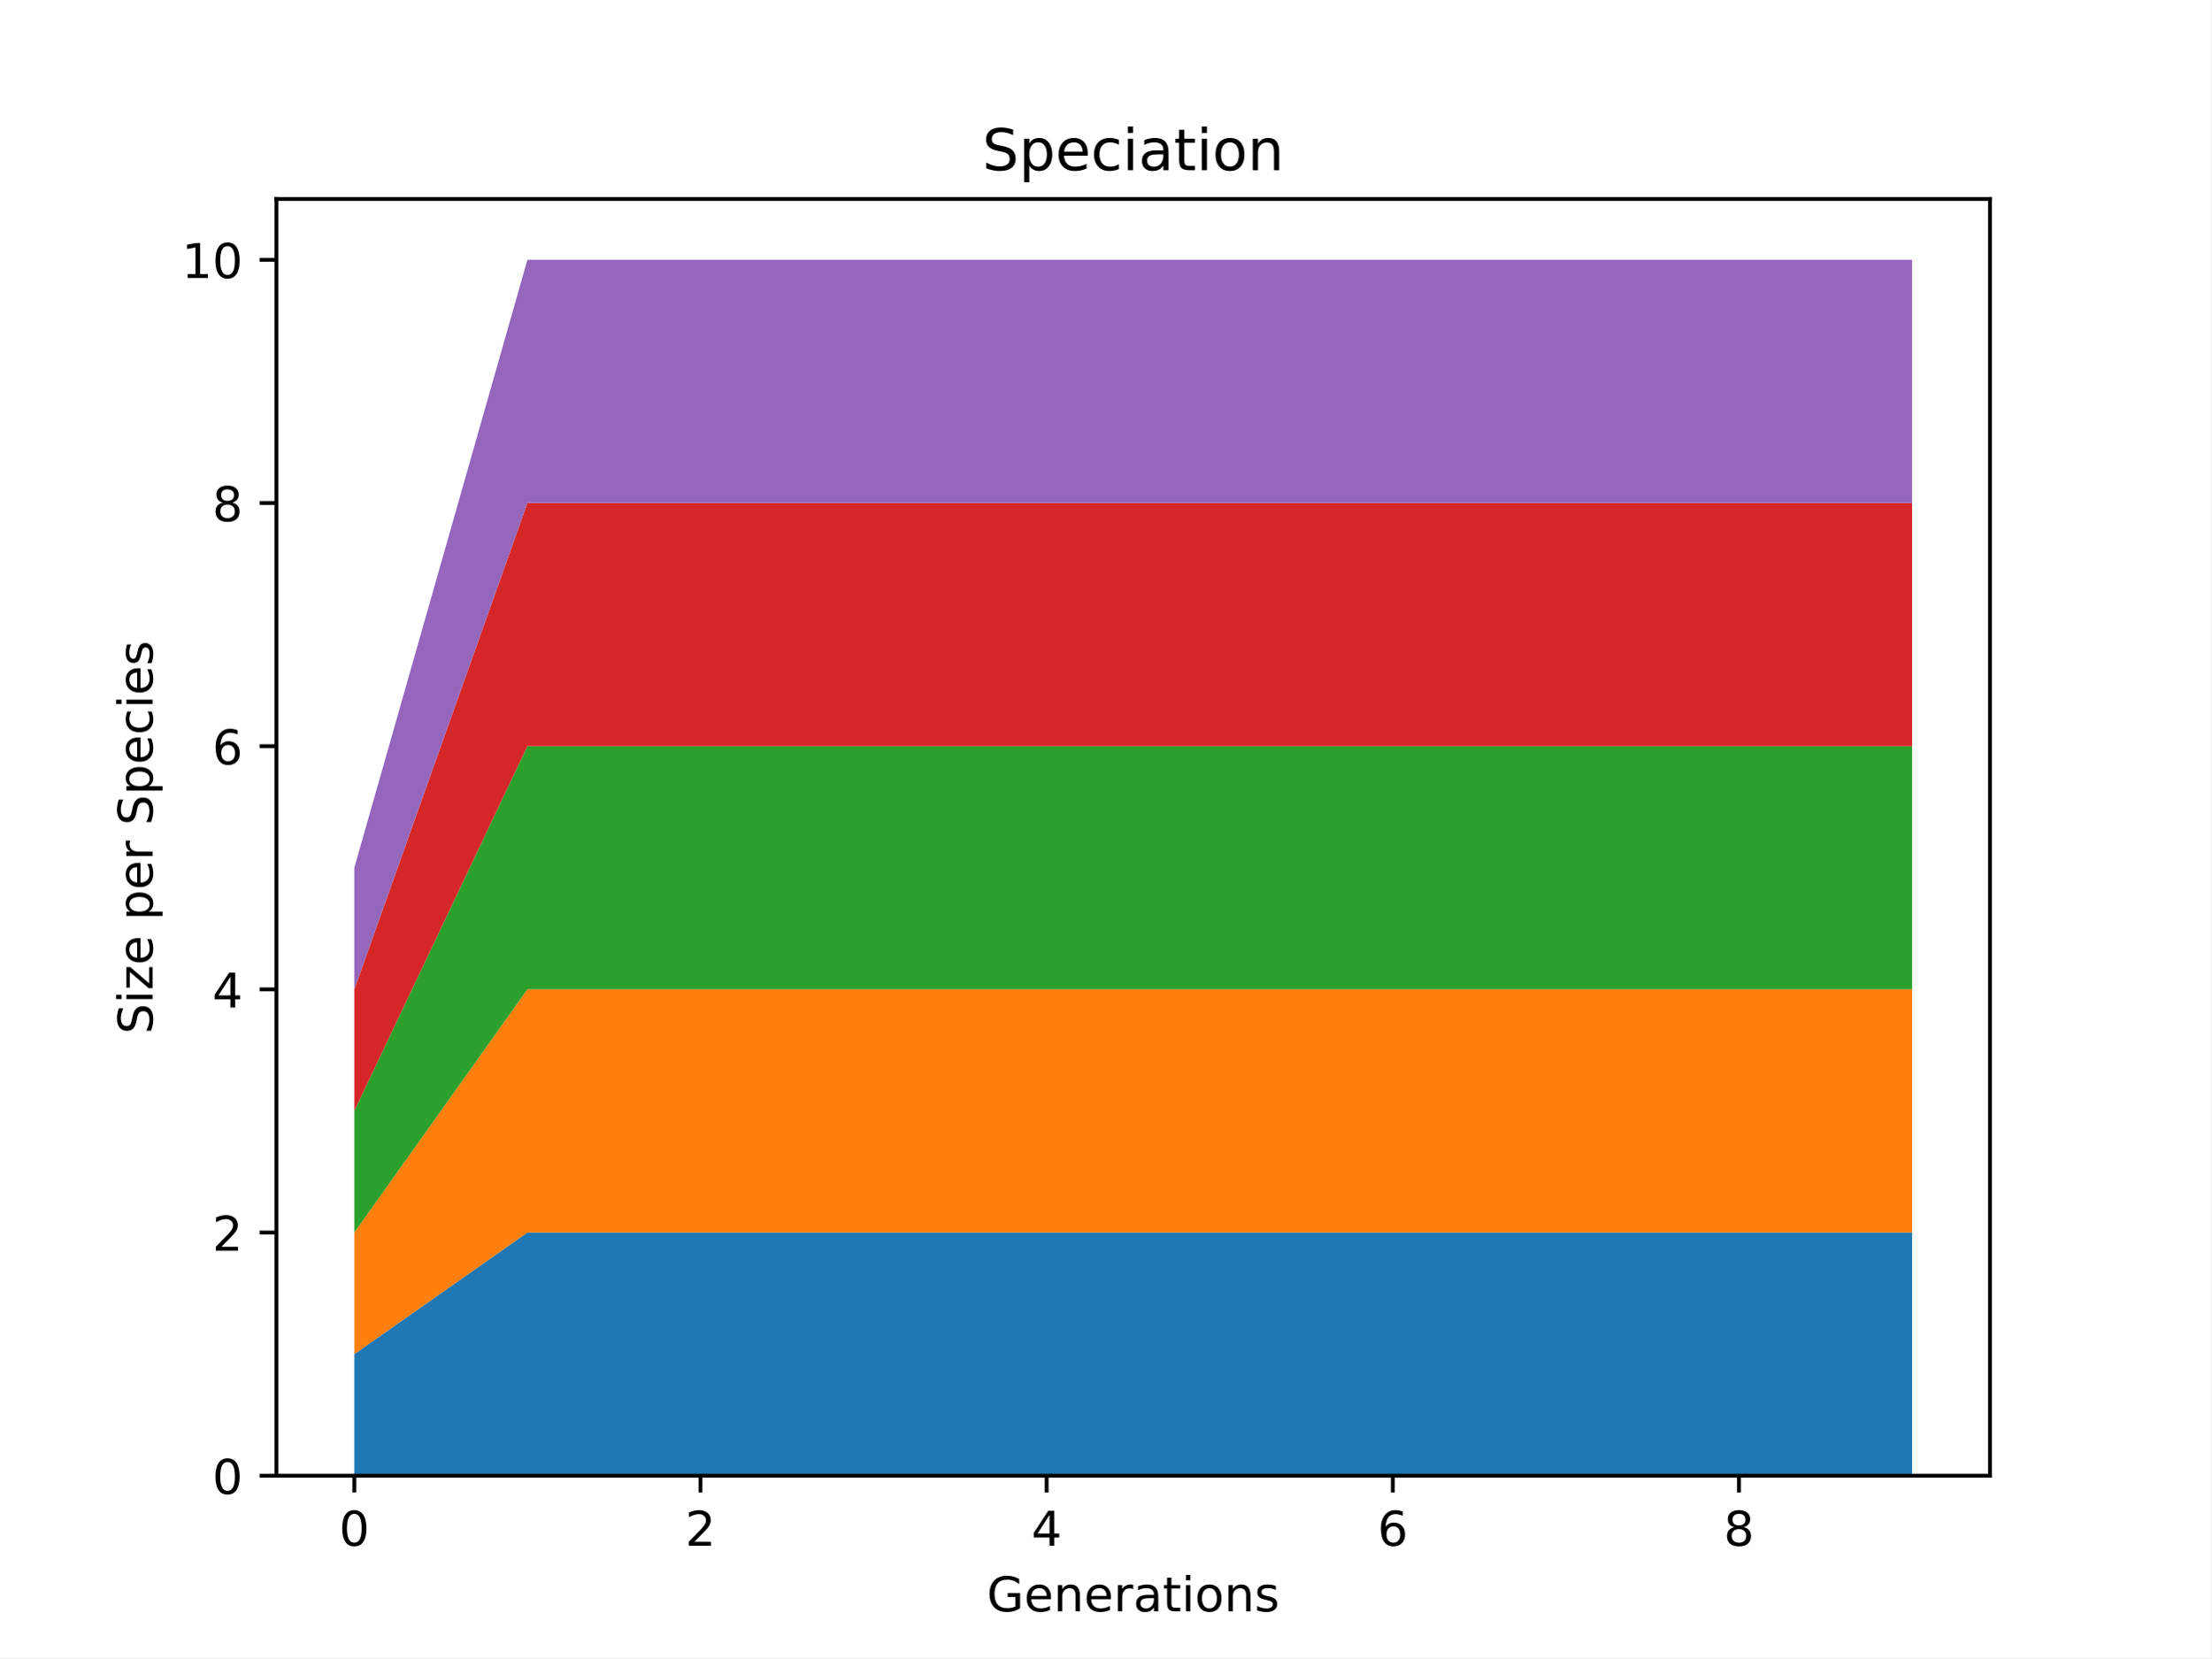
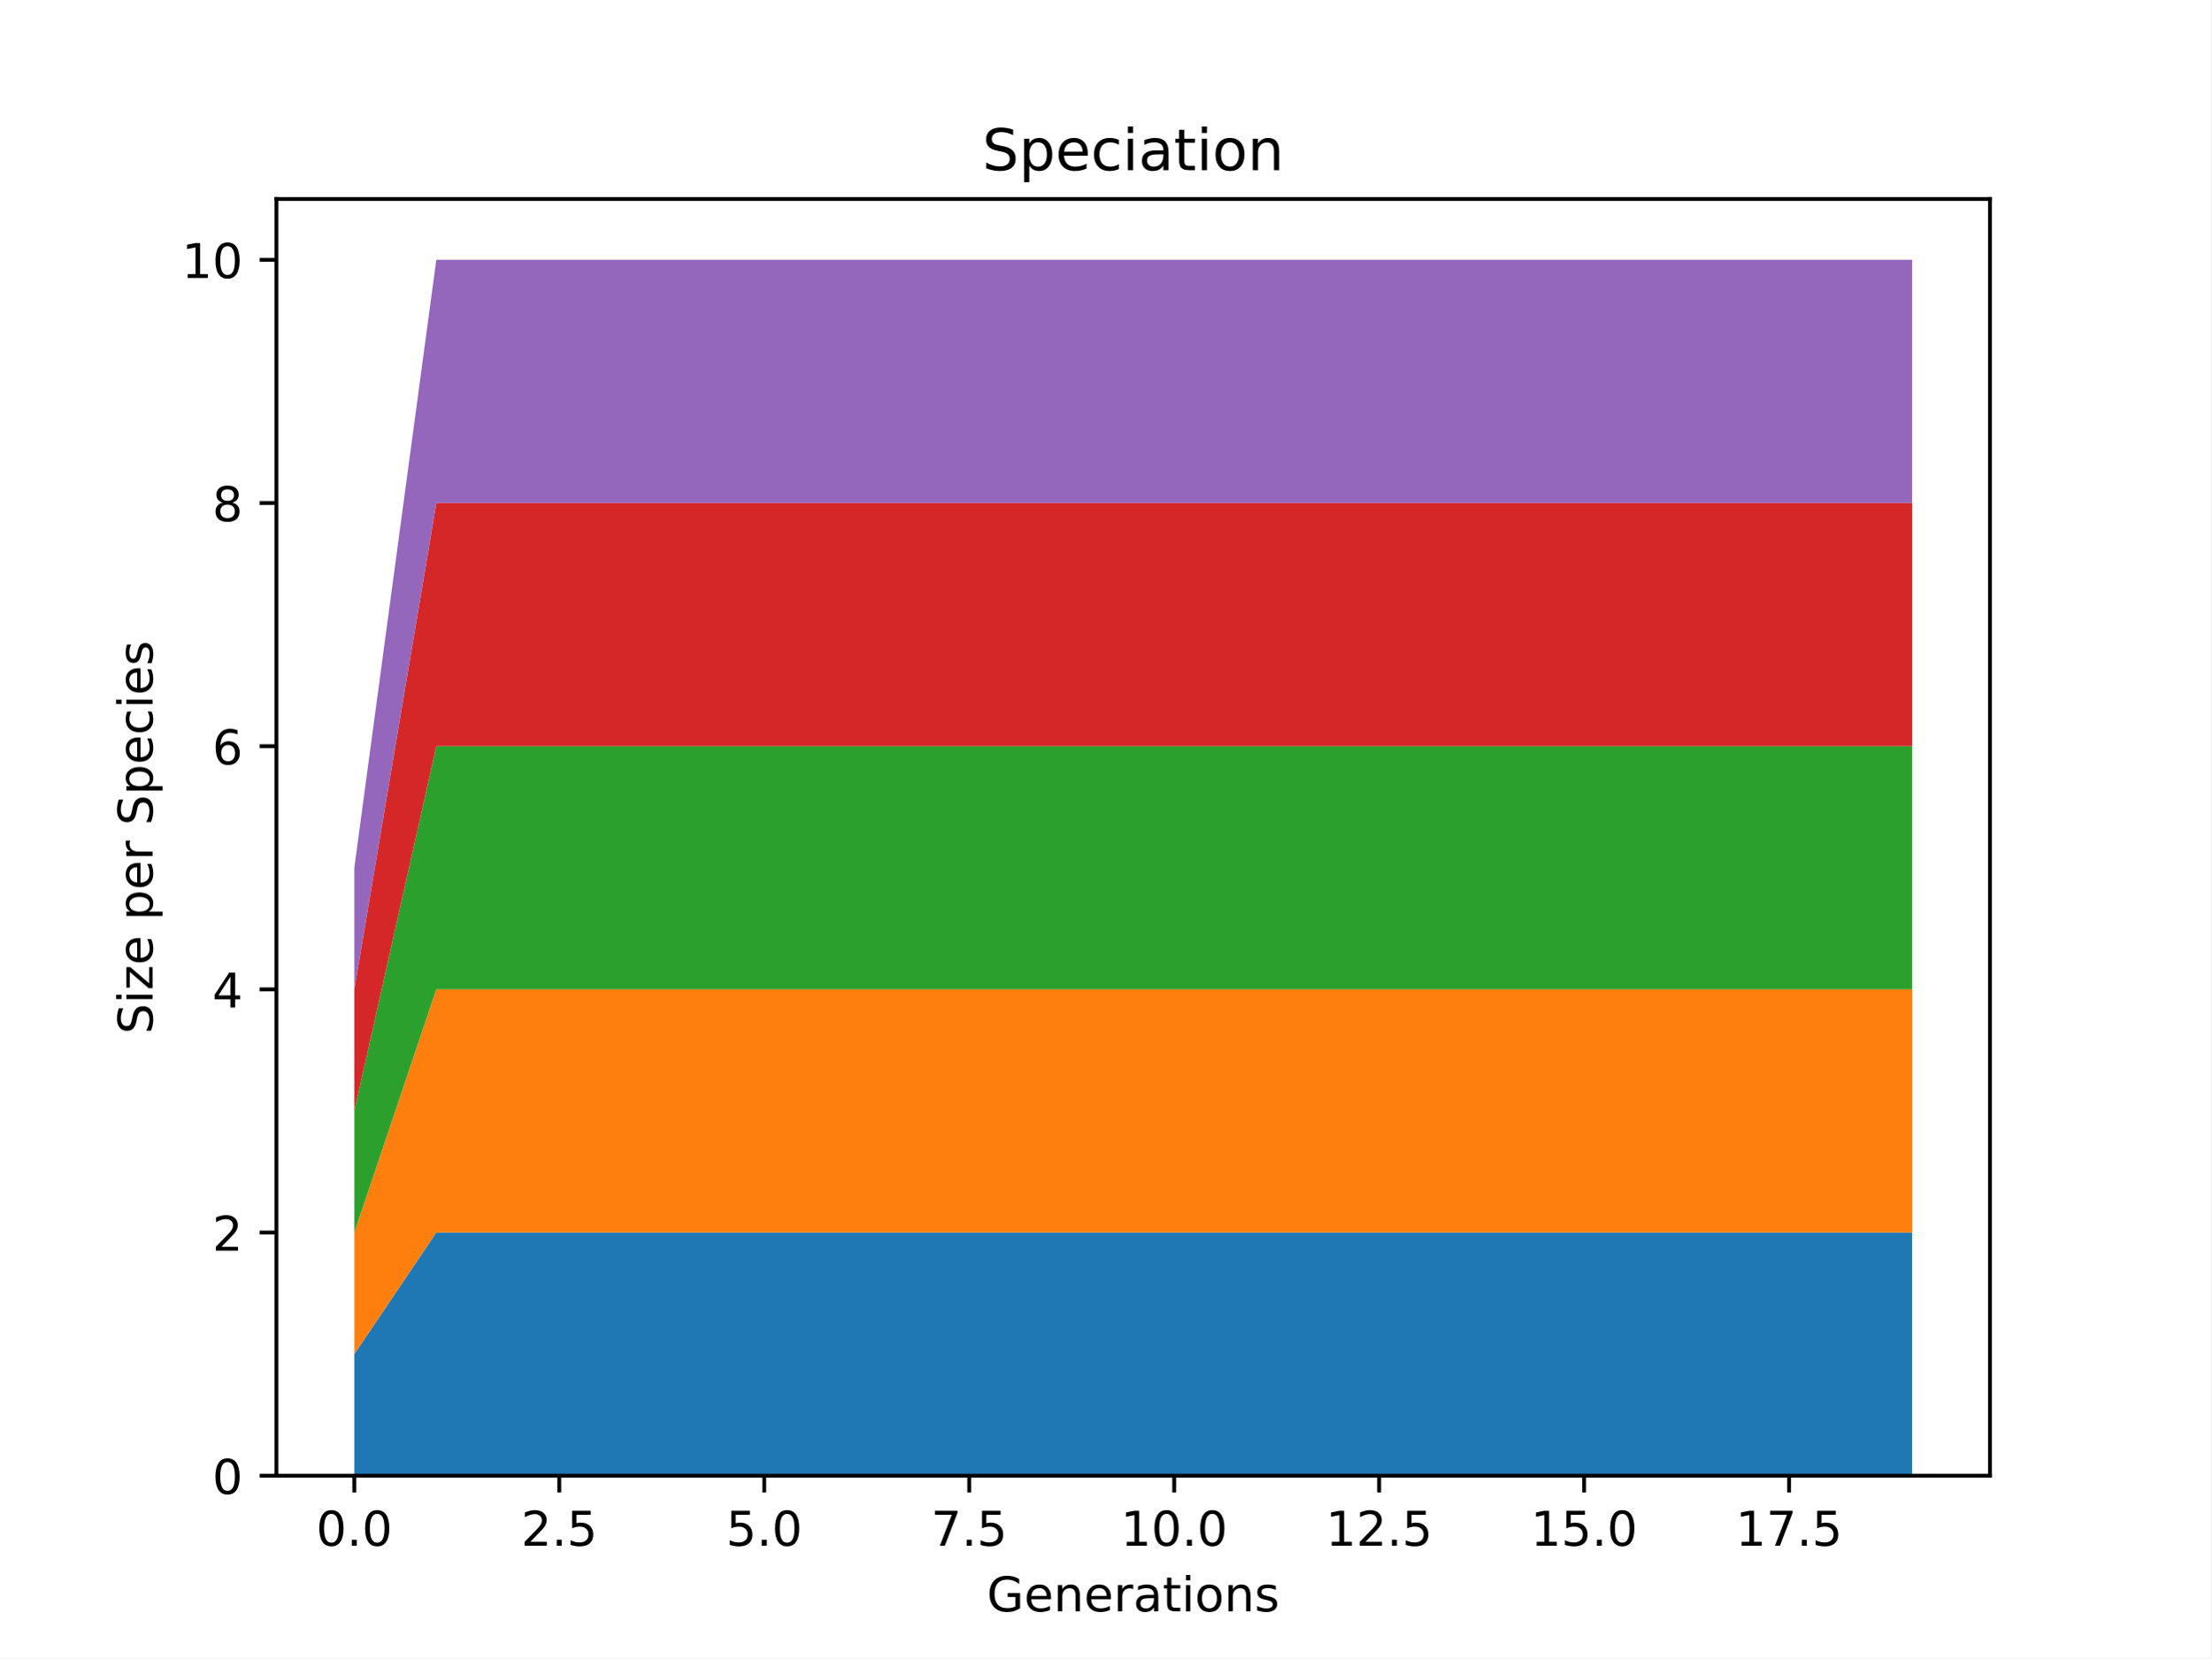
<svg xmlns="http://www.w3.org/2000/svg" xmlns:xlink="http://www.w3.org/1999/xlink" height="345.6pt" version="1.1" viewBox="0 0 460.8 345.6" width="460.8pt">
  <defs>
    <style type="text/css">*{stroke-linecap:butt;stroke-linejoin:round;}</style>
  </defs>
  <g id="figure_1">
    <g id="patch_1">
      <path d="M 0 345.6  L 460.8 345.6  L 460.8 0  L 0 0  z " style="fill:#ffffff;" />
    </g>
    <g id="axes_1">
      <g id="patch_2">
        <path d="M 57.6 307.584  L 414.72 307.584  L 414.72 41.472  L 57.6 41.472  z " style="fill:#ffffff;" />
      </g>
      <g id="PolyCollection_1">
-         <path clip-path="url(#pd487f78504)" d="M 73.833 282.24  L 73.833 307.584  L 109.905 307.584  L 145.978 307.584  L 182.051 307.584  L 218.124 307.584  L 254.196 307.584  L 290.269 307.584  L 326.342 307.584  L 362.415 307.584  L 398.487 307.584  L 398.487 256.896  L 398.487 256.896  L 362.415 256.896  L 326.342 256.896  L 290.269 256.896  L 254.196 256.896  L 218.124 256.896  L 182.051 256.896  L 145.978 256.896  L 109.905 256.896  L 73.833 282.24  z " style="fill:#1f77b4;" />
+         <path clip-path="url(#p2af92e5bba)" d="M 73.833 282.24  L 73.833 307.584  L 90.92 307.584  L 108.007 307.584  L 125.094 307.584  L 142.181 307.584  L 159.268 307.584  L 176.355 307.584  L 193.442 307.584  L 210.529 307.584  L 227.616 307.584  L 244.704 307.584  L 261.791 307.584  L 278.878 307.584  L 295.965 307.584  L 313.052 307.584  L 330.139 307.584  L 347.226 307.584  L 364.313 307.584  L 381.4 307.584  L 398.487 307.584  L 398.487 256.896  L 398.487 256.896  L 381.4 256.896  L 364.313 256.896  L 347.226 256.896  L 330.139 256.896  L 313.052 256.896  L 295.965 256.896  L 278.878 256.896  L 261.791 256.896  L 244.704 256.896  L 227.616 256.896  L 210.529 256.896  L 193.442 256.896  L 176.355 256.896  L 159.268 256.896  L 142.181 256.896  L 125.094 256.896  L 108.007 256.896  L 90.92 256.896  L 73.833 282.24  z " style="fill:#1f77b4;" />
      </g>
      <g id="PolyCollection_2">
-         <path clip-path="url(#pd487f78504)" d="M 73.833 256.896  L 73.833 282.24  L 109.905 256.896  L 145.978 256.896  L 182.051 256.896  L 218.124 256.896  L 254.196 256.896  L 290.269 256.896  L 326.342 256.896  L 362.415 256.896  L 398.487 256.896  L 398.487 206.208  L 398.487 206.208  L 362.415 206.208  L 326.342 206.208  L 290.269 206.208  L 254.196 206.208  L 218.124 206.208  L 182.051 206.208  L 145.978 206.208  L 109.905 206.208  L 73.833 256.896  z " style="fill:#ff7f0e;" />
+         <path clip-path="url(#p2af92e5bba)" d="M 73.833 256.896  L 73.833 282.24  L 90.92 256.896  L 108.007 256.896  L 125.094 256.896  L 142.181 256.896  L 159.268 256.896  L 176.355 256.896  L 193.442 256.896  L 210.529 256.896  L 227.616 256.896  L 244.704 256.896  L 261.791 256.896  L 278.878 256.896  L 295.965 256.896  L 313.052 256.896  L 330.139 256.896  L 347.226 256.896  L 364.313 256.896  L 381.4 256.896  L 398.487 256.896  L 398.487 206.208  L 398.487 206.208  L 381.4 206.208  L 364.313 206.208  L 347.226 206.208  L 330.139 206.208  L 313.052 206.208  L 295.965 206.208  L 278.878 206.208  L 261.791 206.208  L 244.704 206.208  L 227.616 206.208  L 210.529 206.208  L 193.442 206.208  L 176.355 206.208  L 159.268 206.208  L 142.181 206.208  L 125.094 206.208  L 108.007 206.208  L 90.92 206.208  L 73.833 256.896  z " style="fill:#ff7f0e;" />
      </g>
      <g id="PolyCollection_3">
-         <path clip-path="url(#pd487f78504)" d="M 73.833 231.552  L 73.833 256.896  L 109.905 206.208  L 145.978 206.208  L 182.051 206.208  L 218.124 206.208  L 254.196 206.208  L 290.269 206.208  L 326.342 206.208  L 362.415 206.208  L 398.487 206.208  L 398.487 155.52  L 398.487 155.52  L 362.415 155.52  L 326.342 155.52  L 290.269 155.52  L 254.196 155.52  L 218.124 155.52  L 182.051 155.52  L 145.978 155.52  L 109.905 155.52  L 73.833 231.552  z " style="fill:#2ca02c;" />
+         <path clip-path="url(#p2af92e5bba)" d="M 73.833 231.552  L 73.833 256.896  L 90.92 206.208  L 108.007 206.208  L 125.094 206.208  L 142.181 206.208  L 159.268 206.208  L 176.355 206.208  L 193.442 206.208  L 210.529 206.208  L 227.616 206.208  L 244.704 206.208  L 261.791 206.208  L 278.878 206.208  L 295.965 206.208  L 313.052 206.208  L 330.139 206.208  L 347.226 206.208  L 364.313 206.208  L 381.4 206.208  L 398.487 206.208  L 398.487 155.52  L 398.487 155.52  L 381.4 155.52  L 364.313 155.52  L 347.226 155.52  L 330.139 155.52  L 313.052 155.52  L 295.965 155.52  L 278.878 155.52  L 261.791 155.52  L 244.704 155.52  L 227.616 155.52  L 210.529 155.52  L 193.442 155.52  L 176.355 155.52  L 159.268 155.52  L 142.181 155.52  L 125.094 155.52  L 108.007 155.52  L 90.92 155.52  L 73.833 231.552  z " style="fill:#2ca02c;" />
      </g>
      <g id="PolyCollection_4">
-         <path clip-path="url(#pd487f78504)" d="M 73.833 206.208  L 73.833 231.552  L 109.905 155.52  L 145.978 155.52  L 182.051 155.52  L 218.124 155.52  L 254.196 155.52  L 290.269 155.52  L 326.342 155.52  L 362.415 155.52  L 398.487 155.52  L 398.487 104.832  L 398.487 104.832  L 362.415 104.832  L 326.342 104.832  L 290.269 104.832  L 254.196 104.832  L 218.124 104.832  L 182.051 104.832  L 145.978 104.832  L 109.905 104.832  L 73.833 206.208  z " style="fill:#d62728;" />
+         <path clip-path="url(#p2af92e5bba)" d="M 73.833 206.208  L 73.833 231.552  L 90.92 155.52  L 108.007 155.52  L 125.094 155.52  L 142.181 155.52  L 159.268 155.52  L 176.355 155.52  L 193.442 155.52  L 210.529 155.52  L 227.616 155.52  L 244.704 155.52  L 261.791 155.52  L 278.878 155.52  L 295.965 155.52  L 313.052 155.52  L 330.139 155.52  L 347.226 155.52  L 364.313 155.52  L 381.4 155.52  L 398.487 155.52  L 398.487 104.832  L 398.487 104.832  L 381.4 104.832  L 364.313 104.832  L 347.226 104.832  L 330.139 104.832  L 313.052 104.832  L 295.965 104.832  L 278.878 104.832  L 261.791 104.832  L 244.704 104.832  L 227.616 104.832  L 210.529 104.832  L 193.442 104.832  L 176.355 104.832  L 159.268 104.832  L 142.181 104.832  L 125.094 104.832  L 108.007 104.832  L 90.92 104.832  L 73.833 206.208  z " style="fill:#d62728;" />
      </g>
      <g id="PolyCollection_5">
-         <path clip-path="url(#pd487f78504)" d="M 73.833 180.864  L 73.833 206.208  L 109.905 104.832  L 145.978 104.832  L 182.051 104.832  L 218.124 104.832  L 254.196 104.832  L 290.269 104.832  L 326.342 104.832  L 362.415 104.832  L 398.487 104.832  L 398.487 54.144  L 398.487 54.144  L 362.415 54.144  L 326.342 54.144  L 290.269 54.144  L 254.196 54.144  L 218.124 54.144  L 182.051 54.144  L 145.978 54.144  L 109.905 54.144  L 73.833 180.864  z " style="fill:#9467bd;" />
+         <path clip-path="url(#p2af92e5bba)" d="M 73.833 180.864  L 73.833 206.208  L 90.92 104.832  L 108.007 104.832  L 125.094 104.832  L 142.181 104.832  L 159.268 104.832  L 176.355 104.832  L 193.442 104.832  L 210.529 104.832  L 227.616 104.832  L 244.704 104.832  L 261.791 104.832  L 278.878 104.832  L 295.965 104.832  L 313.052 104.832  L 330.139 104.832  L 347.226 104.832  L 364.313 104.832  L 381.4 104.832  L 398.487 104.832  L 398.487 54.144  L 398.487 54.144  L 381.4 54.144  L 364.313 54.144  L 347.226 54.144  L 330.139 54.144  L 313.052 54.144  L 295.965 54.144  L 278.878 54.144  L 261.791 54.144  L 244.704 54.144  L 227.616 54.144  L 210.529 54.144  L 193.442 54.144  L 176.355 54.144  L 159.268 54.144  L 142.181 54.144  L 125.094 54.144  L 108.007 54.144  L 90.92 54.144  L 73.833 180.864  z " style="fill:#9467bd;" />
      </g>
      <g id="matplotlib.axis_1">
        <g id="xtick_1">
          <g id="line2d_1">
            <defs>
-               <path d="M 0 0  L 0 3.5  " id="m5b52d6df83" style="stroke:#000000;stroke-width:0.8;" />
+               <path d="M 0 0  L 0 3.5  " id="m580f3cd88f" style="stroke:#000000;stroke-width:0.8;" />
            </defs>
            <g>
-               <use style="stroke:#000000;stroke-width:0.8;" x="73.833" xlink:href="#m5b52d6df83" y="307.584" />
+               <use style="stroke:#000000;stroke-width:0.8;" x="73.833" xlink:href="#m580f3cd88f" y="307.584" />
            </g>
          </g>
          <g id="text_1">
-             <g transform="translate(70.65148 322.1824)scale(0.1 -0.1)">
+             <g transform="translate(65.88116 322.1824)scale(0.1 -0.1)">
              <defs>
                <path d="M 2034 4250  Q 1547 4250 1301 3770  Q 1056 3291 1056 2328  Q 1056 1369 1301 889  Q 1547 409 2034 409  Q 2525 409 2770 889  Q 3016 1369 3016 2328  Q 3016 3291 2770 3770  Q 2525 4250 2034 4250  z M 2034 4750  Q 2819 4750 3233 4129  Q 3647 3509 3647 2328  Q 3647 1150 3233 529  Q 2819 -91 2034 -91  Q 1250 -91 836 529  Q 422 1150 422 2328  Q 422 3509 836 4129  Q 1250 4750 2034 4750  z " id="DejaVuSans-30" transform="scale(0.015625)" />
+                 <path d="M 684 794  L 1344 794  L 1344 0  L 684 0  L 684 794  z " id="DejaVuSans-2e" transform="scale(0.015625)" />
              </defs>
              <use xlink:href="#DejaVuSans-30" />
+               <use x="63.623" xlink:href="#DejaVuSans-2e" />
+               <use x="95.41" xlink:href="#DejaVuSans-30" />
            </g>
          </g>
        </g>
        <g id="xtick_2">
          <g id="line2d_2">
            <g>
-               <use style="stroke:#000000;stroke-width:0.8;" x="145.978" xlink:href="#m5b52d6df83" y="307.584" />
+               <use style="stroke:#000000;stroke-width:0.8;" x="116.55" xlink:href="#m580f3cd88f" y="307.584" />
            </g>
          </g>
          <g id="text_2">
-             <g transform="translate(142.7969 322.1824)scale(0.1 -0.1)">
+             <g transform="translate(108.5989 322.1824)scale(0.1 -0.1)">
              <defs>
                <path d="M 1228 531  L 3431 531  L 3431 0  L 469 0  L 469 531  Q 828 903 1448 1529  Q 2069 2156 2228 2338  Q 2531 2678 2651 2914  Q 2772 3150 2772 3378  Q 2772 3750 2511 3984  Q 2250 4219 1831 4219  Q 1534 4219 1204 4116  Q 875 4013 500 3803  L 500 4441  Q 881 4594 1212 4672  Q 1544 4750 1819 4750  Q 2544 4750 2975 4387  Q 3406 4025 3406 3419  Q 3406 3131 3298 2873  Q 3191 2616 2906 2266  Q 2828 2175 2409 1742  Q 1991 1309 1228 531  z " id="DejaVuSans-32" transform="scale(0.015625)" />
+                 <path d="M 691 4666  L 3169 4666  L 3169 4134  L 1269 4134  L 1269 2991  Q 1406 3038 1543 3061  Q 1681 3084 1819 3084  Q 2600 3084 3056 2656  Q 3513 2228 3513 1497  Q 3513 744 3044 326  Q 2575 -91 1722 -91  Q 1428 -91 1123 -41  Q 819 9 494 109  L 494 744  Q 775 591 1075 516  Q 1375 441 1709 441  Q 2250 441 2565 725  Q 2881 1009 2881 1497  Q 2881 1984 2565 2268  Q 2250 2553 1709 2553  Q 1456 2553 1204 2497  Q 953 2441 691 2322  L 691 4666  z " id="DejaVuSans-35" transform="scale(0.015625)" />
              </defs>
              <use xlink:href="#DejaVuSans-32" />
+               <use x="63.623" xlink:href="#DejaVuSans-2e" />
+               <use x="95.41" xlink:href="#DejaVuSans-35" />
            </g>
          </g>
        </g>
        <g id="xtick_3">
          <g id="line2d_3">
            <g>
-               <use style="stroke:#000000;stroke-width:0.8;" x="218.124" xlink:href="#m5b52d6df83" y="307.584" />
+               <use style="stroke:#000000;stroke-width:0.8;" x="159.268" xlink:href="#m580f3cd88f" y="307.584" />
            </g>
          </g>
          <g id="text_3">
-             <g transform="translate(214.9424 322.1824)scale(0.1 -0.1)">
-               <defs>
-                 <path d="M 2419 4116  L 825 1625  L 2419 1625  L 2419 4116  z M 2253 4666  L 3047 4666  L 3047 1625  L 3713 1625  L 3713 1100  L 3047 1100  L 3047 0  L 2419 0  L 2419 1100  L 313 1100  L 313 1709  L 2253 4666  z " id="DejaVuSans-34" transform="scale(0.015625)" />
-               </defs>
-               <use xlink:href="#DejaVuSans-34" />
+             <g transform="translate(151.3166 322.1824)scale(0.1 -0.1)">
+               <use xlink:href="#DejaVuSans-35" />
+               <use x="63.623" xlink:href="#DejaVuSans-2e" />
+               <use x="95.41" xlink:href="#DejaVuSans-30" />
            </g>
          </g>
        </g>
        <g id="xtick_4">
          <g id="line2d_4">
            <g>
-               <use style="stroke:#000000;stroke-width:0.8;" x="290.269" xlink:href="#m5b52d6df83" y="307.584" />
+               <use style="stroke:#000000;stroke-width:0.8;" x="201.986" xlink:href="#m580f3cd88f" y="307.584" />
            </g>
          </g>
          <g id="text_4">
-             <g transform="translate(287.0878 322.1824)scale(0.1 -0.1)">
-               <defs>
-                 <path d="M 2113 2584  Q 1688 2584 1439 2293  Q 1191 2003 1191 1497  Q 1191 994 1439 701  Q 1688 409 2113 409  Q 2538 409 2786 701  Q 3034 994 3034 1497  Q 3034 2003 2786 2293  Q 2538 2584 2113 2584  z M 3366 4563  L 3366 3988  Q 3128 4100 2886 4159  Q 2644 4219 2406 4219  Q 1781 4219 1451 3797  Q 1122 3375 1075 2522  Q 1259 2794 1537 2939  Q 1816 3084 2150 3084  Q 2853 3084 3261 2657  Q 3669 2231 3669 1497  Q 3669 778 3244 343  Q 2819 -91 2113 -91  Q 1303 -91 875 529  Q 447 1150 447 2328  Q 447 3434 972 4092  Q 1497 4750 2381 4750  Q 2619 4750 2861 4703  Q 3103 4656 3366 4563  z " id="DejaVuSans-36" transform="scale(0.015625)" />
-               </defs>
-               <use xlink:href="#DejaVuSans-36" />
+             <g transform="translate(194.0343 322.1824)scale(0.1 -0.1)">
+               <defs>
+                 <path d="M 525 4666  L 3525 4666  L 3525 4397  L 1831 0  L 1172 0  L 2766 4134  L 525 4134  L 525 4666  z " id="DejaVuSans-37" transform="scale(0.015625)" />
+               </defs>
+               <use xlink:href="#DejaVuSans-37" />
+               <use x="63.623" xlink:href="#DejaVuSans-2e" />
+               <use x="95.41" xlink:href="#DejaVuSans-35" />
            </g>
          </g>
        </g>
        <g id="xtick_5">
          <g id="line2d_5">
            <g>
-               <use style="stroke:#000000;stroke-width:0.8;" x="362.415" xlink:href="#m5b52d6df83" y="307.584" />
+               <use style="stroke:#000000;stroke-width:0.8;" x="244.704" xlink:href="#m580f3cd88f" y="307.584" />
            </g>
          </g>
          <g id="text_5">
-             <g transform="translate(359.2333 322.1824)scale(0.1 -0.1)">
-               <defs>
-                 <path d="M 2034 2216  Q 1584 2216 1326 1975  Q 1069 1734 1069 1313  Q 1069 891 1326 650  Q 1584 409 2034 409  Q 2484 409 2743 651  Q 3003 894 3003 1313  Q 3003 1734 2745 1975  Q 2488 2216 2034 2216  z M 1403 2484  Q 997 2584 770 2862  Q 544 3141 544 3541  Q 544 4100 942 4425  Q 1341 4750 2034 4750  Q 2731 4750 3128 4425  Q 3525 4100 3525 3541  Q 3525 3141 3298 2862  Q 3072 2584 2669 2484  Q 3125 2378 3379 2068  Q 3634 1759 3634 1313  Q 3634 634 3220 271  Q 2806 -91 2034 -91  Q 1263 -91 848 271  Q 434 634 434 1313  Q 434 1759 690 2068  Q 947 2378 1403 2484  z M 1172 3481  Q 1172 3119 1398 2916  Q 1625 2713 2034 2713  Q 2441 2713 2670 2916  Q 2900 3119 2900 3481  Q 2900 3844 2670 4047  Q 2441 4250 2034 4250  Q 1625 4250 1398 4047  Q 1172 3844 1172 3481  z " id="DejaVuSans-38" transform="scale(0.015625)" />
-               </defs>
-               <use xlink:href="#DejaVuSans-38" />
-             </g>
-           </g>
-         </g>
-         <g id="text_6">
+             <g transform="translate(233.5707 322.1824)scale(0.1 -0.1)">
+               <defs>
+                 <path d="M 794 531  L 1825 531  L 1825 4091  L 703 3866  L 703 4441  L 1819 4666  L 2450 4666  L 2450 531  L 3481 531  L 3481 0  L 794 0  L 794 531  z " id="DejaVuSans-31" transform="scale(0.015625)" />
+               </defs>
+               <use xlink:href="#DejaVuSans-31" />
+               <use x="63.623" xlink:href="#DejaVuSans-30" />
+               <use x="127.246" xlink:href="#DejaVuSans-2e" />
+               <use x="159.033" xlink:href="#DejaVuSans-30" />
+             </g>
+           </g>
+         </g>
+         <g id="xtick_6">
+           <g id="line2d_6">
+             <g>
+               <use style="stroke:#000000;stroke-width:0.8;" x="287.421" xlink:href="#m580f3cd88f" y="307.584" />
+             </g>
+           </g>
+           <g id="text_6">
+             <g transform="translate(276.2884 322.1824)scale(0.1 -0.1)">
+               <use xlink:href="#DejaVuSans-31" />
+               <use x="63.623" xlink:href="#DejaVuSans-32" />
+               <use x="127.246" xlink:href="#DejaVuSans-2e" />
+               <use x="159.033" xlink:href="#DejaVuSans-35" />
+             </g>
+           </g>
+         </g>
+         <g id="xtick_7">
+           <g id="line2d_7">
+             <g>
+               <use style="stroke:#000000;stroke-width:0.8;" x="330.139" xlink:href="#m580f3cd88f" y="307.584" />
+             </g>
+           </g>
+           <g id="text_7">
+             <g transform="translate(319.0061 322.1824)scale(0.1 -0.1)">
+               <use xlink:href="#DejaVuSans-31" />
+               <use x="63.623" xlink:href="#DejaVuSans-35" />
+               <use x="127.246" xlink:href="#DejaVuSans-2e" />
+               <use x="159.033" xlink:href="#DejaVuSans-30" />
+             </g>
+           </g>
+         </g>
+         <g id="xtick_8">
+           <g id="line2d_8">
+             <g>
+               <use style="stroke:#000000;stroke-width:0.8;" x="372.857" xlink:href="#m580f3cd88f" y="307.584" />
+             </g>
+           </g>
+           <g id="text_8">
+             <g transform="translate(361.7238 322.1824)scale(0.1 -0.1)">
+               <use xlink:href="#DejaVuSans-31" />
+               <use x="63.623" xlink:href="#DejaVuSans-37" />
+               <use x="127.246" xlink:href="#DejaVuSans-2e" />
+               <use x="159.033" xlink:href="#DejaVuSans-35" />
+             </g>
+           </g>
+         </g>
+         <g id="text_9">
          <g transform="translate(205.6623 335.8606)scale(0.1 -0.1)">
            <defs>
              <path d="M 3809 666  L 3809 1919  L 2778 1919  L 2778 2438  L 4434 2438  L 4434 434  Q 4069 175 3628 42  Q 3188 -91 2688 -91  Q 1594 -91 976 548  Q 359 1188 359 2328  Q 359 3472 976 4111  Q 1594 4750 2688 4750  Q 3144 4750 3555 4637  Q 3966 4525 4313 4306  L 4313 3634  Q 3963 3931 3569 4081  Q 3175 4231 2741 4231  Q 1884 4231 1454 3753  Q 1025 3275 1025 2328  Q 1025 1384 1454 906  Q 1884 428 2741 428  Q 3075 428 3337 486  Q 3600 544 3809 666  z " id="DejaVuSans-47" transform="scale(0.015625)" />
              <path d="M 3597 1894  L 3597 1613  L 953 1613  Q 991 1019 1311 708  Q 1631 397 2203 397  Q 2534 397 2845 478  Q 3156 559 3463 722  L 3463 178  Q 3153 47 2828 -22  Q 2503 -91 2169 -91  Q 1331 -91 842 396  Q 353 884 353 1716  Q 353 2575 817 3079  Q 1281 3584 2069 3584  Q 2775 3584 3186 3129  Q 3597 2675 3597 1894  z M 3022 2063  Q 3016 2534 2758 2815  Q 2500 3097 2075 3097  Q 1594 3097 1305 2825  Q 1016 2553 972 2059  L 3022 2063  z " id="DejaVuSans-65" transform="scale(0.015625)" />
              <path d="M 3513 2113  L 3513 0  L 2938 0  L 2938 2094  Q 2938 2591 2744 2837  Q 2550 3084 2163 3084  Q 1697 3084 1428 2787  Q 1159 2491 1159 1978  L 1159 0  L 581 0  L 581 3500  L 1159 3500  L 1159 2956  Q 1366 3272 1645 3428  Q 1925 3584 2291 3584  Q 2894 3584 3203 3211  Q 3513 2838 3513 2113  z " id="DejaVuSans-6e" transform="scale(0.015625)" />
              <path d="M 2631 2963  Q 2534 3019 2420 3045  Q 2306 3072 2169 3072  Q 1681 3072 1420 2755  Q 1159 2438 1159 1844  L 1159 0  L 581 0  L 581 3500  L 1159 3500  L 1159 2956  Q 1341 3275 1631 3429  Q 1922 3584 2338 3584  Q 2397 3584 2469 3576  Q 2541 3569 2628 3553  L 2631 2963  z " id="DejaVuSans-72" transform="scale(0.015625)" />
              <path d="M 2194 1759  Q 1497 1759 1228 1600  Q 959 1441 959 1056  Q 959 750 1161 570  Q 1363 391 1709 391  Q 2188 391 2477 730  Q 2766 1069 2766 1631  L 2766 1759  L 2194 1759  z M 3341 1997  L 3341 0  L 2766 0  L 2766 531  Q 2569 213 2275 61  Q 1981 -91 1556 -91  Q 1019 -91 701 211  Q 384 513 384 1019  Q 384 1609 779 1909  Q 1175 2209 1959 2209  L 2766 2209  L 2766 2266  Q 2766 2663 2505 2880  Q 2244 3097 1772 3097  Q 1472 3097 1187 3025  Q 903 2953 641 2809  L 641 3341  Q 956 3463 1253 3523  Q 1550 3584 1831 3584  Q 2591 3584 2966 3190  Q 3341 2797 3341 1997  z " id="DejaVuSans-61" transform="scale(0.015625)" />
              <path d="M 1172 4494  L 1172 3500  L 2356 3500  L 2356 3053  L 1172 3053  L 1172 1153  Q 1172 725 1289 603  Q 1406 481 1766 481  L 2356 481  L 2356 0  L 1766 0  Q 1100 0 847 248  Q 594 497 594 1153  L 594 3053  L 172 3053  L 172 3500  L 594 3500  L 594 4494  L 1172 4494  z " id="DejaVuSans-74" transform="scale(0.015625)" />
              <path d="M 603 3500  L 1178 3500  L 1178 0  L 603 0  L 603 3500  z M 603 4863  L 1178 4863  L 1178 4134  L 603 4134  L 603 4863  z " id="DejaVuSans-69" transform="scale(0.015625)" />
              <path d="M 1959 3097  Q 1497 3097 1228 2736  Q 959 2375 959 1747  Q 959 1119 1226 758  Q 1494 397 1959 397  Q 2419 397 2687 759  Q 2956 1122 2956 1747  Q 2956 2369 2687 2733  Q 2419 3097 1959 3097  z M 1959 3584  Q 2709 3584 3137 3096  Q 3566 2609 3566 1747  Q 3566 888 3137 398  Q 2709 -91 1959 -91  Q 1206 -91 779 398  Q 353 888 353 1747  Q 353 2609 779 3096  Q 1206 3584 1959 3584  z " id="DejaVuSans-6f" transform="scale(0.015625)" />
              <path d="M 2834 3397  L 2834 2853  Q 2591 2978 2328 3040  Q 2066 3103 1784 3103  Q 1356 3103 1142 2972  Q 928 2841 928 2578  Q 928 2378 1081 2264  Q 1234 2150 1697 2047  L 1894 2003  Q 2506 1872 2764 1633  Q 3022 1394 3022 966  Q 3022 478 2636 193  Q 2250 -91 1575 -91  Q 1294 -91 989 -36  Q 684 19 347 128  L 347 722  Q 666 556 975 473  Q 1284 391 1588 391  Q 1994 391 2212 530  Q 2431 669 2431 922  Q 2431 1156 2273 1281  Q 2116 1406 1581 1522  L 1381 1569  Q 847 1681 609 1914  Q 372 2147 372 2553  Q 372 3047 722 3315  Q 1072 3584 1716 3584  Q 2034 3584 2315 3537  Q 2597 3491 2834 3397  z " id="DejaVuSans-73" transform="scale(0.015625)" />
            </defs>
            <use xlink:href="#DejaVuSans-47" />
            <use x="77.49" xlink:href="#DejaVuSans-65" />
            <use x="139.014" xlink:href="#DejaVuSans-6e" />
            <use x="202.393" xlink:href="#DejaVuSans-65" />
            <use x="263.916" xlink:href="#DejaVuSans-72" />
            <use x="305.029" xlink:href="#DejaVuSans-61" />
            <use x="366.309" xlink:href="#DejaVuSans-74" />
            <use x="405.518" xlink:href="#DejaVuSans-69" />
            <use x="433.301" xlink:href="#DejaVuSans-6f" />
            <use x="494.482" xlink:href="#DejaVuSans-6e" />
            <use x="557.861" xlink:href="#DejaVuSans-73" />
          </g>
        </g>
      </g>
      <g id="matplotlib.axis_2">
        <g id="ytick_1">
-           <g id="line2d_6">
+           <g id="line2d_9">
            <defs>
-               <path d="M 0 0  L -3.5 0  " id="m4f8560c506" style="stroke:#000000;stroke-width:0.8;" />
+               <path d="M 0 0  L -3.5 0  " id="m8feb46d894" style="stroke:#000000;stroke-width:0.8;" />
            </defs>
            <g>
-               <use style="stroke:#000000;stroke-width:0.8;" x="57.6" xlink:href="#m4f8560c506" y="307.584" />
-             </g>
-           </g>
-           <g id="text_7">
+               <use style="stroke:#000000;stroke-width:0.8;" x="57.6" xlink:href="#m8feb46d894" y="307.584" />
+             </g>
+           </g>
+           <g id="text_10">
            <g transform="translate(44.2375 311.3832)scale(0.1 -0.1)">
              <use xlink:href="#DejaVuSans-30" />
            </g>
          </g>
        </g>
        <g id="ytick_2">
-           <g id="line2d_7">
-             <g>
-               <use style="stroke:#000000;stroke-width:0.8;" x="57.6" xlink:href="#m4f8560c506" y="256.896" />
-             </g>
-           </g>
-           <g id="text_8">
+           <g id="line2d_10">
+             <g>
+               <use style="stroke:#000000;stroke-width:0.8;" x="57.6" xlink:href="#m8feb46d894" y="256.896" />
+             </g>
+           </g>
+           <g id="text_11">
            <g transform="translate(44.2375 260.6952)scale(0.1 -0.1)">
              <use xlink:href="#DejaVuSans-32" />
            </g>
          </g>
        </g>
        <g id="ytick_3">
-           <g id="line2d_8">
-             <g>
-               <use style="stroke:#000000;stroke-width:0.8;" x="57.6" xlink:href="#m4f8560c506" y="206.208" />
-             </g>
-           </g>
-           <g id="text_9">
+           <g id="line2d_11">
+             <g>
+               <use style="stroke:#000000;stroke-width:0.8;" x="57.6" xlink:href="#m8feb46d894" y="206.208" />
+             </g>
+           </g>
+           <g id="text_12">
            <g transform="translate(44.2375 210.0072)scale(0.1 -0.1)">
+               <defs>
+                 <path d="M 2419 4116  L 825 1625  L 2419 1625  L 2419 4116  z M 2253 4666  L 3047 4666  L 3047 1625  L 3713 1625  L 3713 1100  L 3047 1100  L 3047 0  L 2419 0  L 2419 1100  L 313 1100  L 313 1709  L 2253 4666  z " id="DejaVuSans-34" transform="scale(0.015625)" />
+               </defs>
              <use xlink:href="#DejaVuSans-34" />
            </g>
          </g>
        </g>
        <g id="ytick_4">
-           <g id="line2d_9">
-             <g>
-               <use style="stroke:#000000;stroke-width:0.8;" x="57.6" xlink:href="#m4f8560c506" y="155.52" />
-             </g>
-           </g>
-           <g id="text_10">
+           <g id="line2d_12">
+             <g>
+               <use style="stroke:#000000;stroke-width:0.8;" x="57.6" xlink:href="#m8feb46d894" y="155.52" />
+             </g>
+           </g>
+           <g id="text_13">
            <g transform="translate(44.2375 159.3192)scale(0.1 -0.1)">
+               <defs>
+                 <path d="M 2113 2584  Q 1688 2584 1439 2293  Q 1191 2003 1191 1497  Q 1191 994 1439 701  Q 1688 409 2113 409  Q 2538 409 2786 701  Q 3034 994 3034 1497  Q 3034 2003 2786 2293  Q 2538 2584 2113 2584  z M 3366 4563  L 3366 3988  Q 3128 4100 2886 4159  Q 2644 4219 2406 4219  Q 1781 4219 1451 3797  Q 1122 3375 1075 2522  Q 1259 2794 1537 2939  Q 1816 3084 2150 3084  Q 2853 3084 3261 2657  Q 3669 2231 3669 1497  Q 3669 778 3244 343  Q 2819 -91 2113 -91  Q 1303 -91 875 529  Q 447 1150 447 2328  Q 447 3434 972 4092  Q 1497 4750 2381 4750  Q 2619 4750 2861 4703  Q 3103 4656 3366 4563  z " id="DejaVuSans-36" transform="scale(0.015625)" />
+               </defs>
              <use xlink:href="#DejaVuSans-36" />
            </g>
          </g>
        </g>
        <g id="ytick_5">
-           <g id="line2d_10">
-             <g>
-               <use style="stroke:#000000;stroke-width:0.8;" x="57.6" xlink:href="#m4f8560c506" y="104.832" />
-             </g>
-           </g>
-           <g id="text_11">
+           <g id="line2d_13">
+             <g>
+               <use style="stroke:#000000;stroke-width:0.8;" x="57.6" xlink:href="#m8feb46d894" y="104.832" />
+             </g>
+           </g>
+           <g id="text_14">
            <g transform="translate(44.2375 108.6312)scale(0.1 -0.1)">
+               <defs>
+                 <path d="M 2034 2216  Q 1584 2216 1326 1975  Q 1069 1734 1069 1313  Q 1069 891 1326 650  Q 1584 409 2034 409  Q 2484 409 2743 651  Q 3003 894 3003 1313  Q 3003 1734 2745 1975  Q 2488 2216 2034 2216  z M 1403 2484  Q 997 2584 770 2862  Q 544 3141 544 3541  Q 544 4100 942 4425  Q 1341 4750 2034 4750  Q 2731 4750 3128 4425  Q 3525 4100 3525 3541  Q 3525 3141 3298 2862  Q 3072 2584 2669 2484  Q 3125 2378 3379 2068  Q 3634 1759 3634 1313  Q 3634 634 3220 271  Q 2806 -91 2034 -91  Q 1263 -91 848 271  Q 434 634 434 1313  Q 434 1759 690 2068  Q 947 2378 1403 2484  z M 1172 3481  Q 1172 3119 1398 2916  Q 1625 2713 2034 2713  Q 2441 2713 2670 2916  Q 2900 3119 2900 3481  Q 2900 3844 2670 4047  Q 2441 4250 2034 4250  Q 1625 4250 1398 4047  Q 1172 3844 1172 3481  z " id="DejaVuSans-38" transform="scale(0.015625)" />
+               </defs>
              <use xlink:href="#DejaVuSans-38" />
            </g>
          </g>
        </g>
        <g id="ytick_6">
-           <g id="line2d_11">
-             <g>
-               <use style="stroke:#000000;stroke-width:0.8;" x="57.6" xlink:href="#m4f8560c506" y="54.144" />
-             </g>
-           </g>
-           <g id="text_12">
+           <g id="line2d_14">
+             <g>
+               <use style="stroke:#000000;stroke-width:0.8;" x="57.6" xlink:href="#m8feb46d894" y="54.144" />
+             </g>
+           </g>
+           <g id="text_15">
            <g transform="translate(37.875 57.94322)scale(0.1 -0.1)">
-               <defs>
-                 <path d="M 794 531  L 1825 531  L 1825 4091  L 703 3866  L 703 4441  L 1819 4666  L 2450 4666  L 2450 531  L 3481 531  L 3481 0  L 794 0  L 794 531  z " id="DejaVuSans-31" transform="scale(0.015625)" />
-               </defs>
              <use xlink:href="#DejaVuSans-31" />
              <use x="63.623" xlink:href="#DejaVuSans-30" />
            </g>
          </g>
        </g>
-         <g id="text_13">
+         <g id="text_16">
          <g transform="translate(31.79531 215.521)rotate(-90)scale(0.1 -0.1)">
            <defs>
              <path d="M 3425 4513  L 3425 3897  Q 3066 4069 2747 4153  Q 2428 4238 2131 4238  Q 1616 4238 1336 4038  Q 1056 3838 1056 3469  Q 1056 3159 1242 3001  Q 1428 2844 1947 2747  L 2328 2669  Q 3034 2534 3370 2195  Q 3706 1856 3706 1288  Q 3706 609 3251 259  Q 2797 -91 1919 -91  Q 1588 -91 1214 -16  Q 841 59 441 206  L 441 856  Q 825 641 1194 531  Q 1563 422 1919 422  Q 2459 422 2753 634  Q 3047 847 3047 1241  Q 3047 1584 2836 1778  Q 2625 1972 2144 2069  L 1759 2144  Q 1053 2284 737 2584  Q 422 2884 422 3419  Q 422 4038 858 4394  Q 1294 4750 2059 4750  Q 2388 4750 2728 4690  Q 3069 4631 3425 4513  z " id="DejaVuSans-53" transform="scale(0.015625)" />
              <path d="M 353 3500  L 3084 3500  L 3084 2975  L 922 459  L 3084 459  L 3084 0  L 275 0  L 275 525  L 2438 3041  L 353 3041  L 353 3500  z " id="DejaVuSans-7a" transform="scale(0.015625)" />
              <path id="DejaVuSans-20" transform="scale(0.015625)" />
              <path d="M 1159 525  L 1159 -1331  L 581 -1331  L 581 3500  L 1159 3500  L 1159 2969  Q 1341 3281 1617 3432  Q 1894 3584 2278 3584  Q 2916 3584 3314 3078  Q 3713 2572 3713 1747  Q 3713 922 3314 415  Q 2916 -91 2278 -91  Q 1894 -91 1617 61  Q 1341 213 1159 525  z M 3116 1747  Q 3116 2381 2855 2742  Q 2594 3103 2138 3103  Q 1681 3103 1420 2742  Q 1159 2381 1159 1747  Q 1159 1113 1420 752  Q 1681 391 2138 391  Q 2594 391 2855 752  Q 3116 1113 3116 1747  z " id="DejaVuSans-70" transform="scale(0.015625)" />
              <path d="M 3122 3366  L 3122 2828  Q 2878 2963 2633 3030  Q 2388 3097 2138 3097  Q 1578 3097 1268 2742  Q 959 2388 959 1747  Q 959 1106 1268 751  Q 1578 397 2138 397  Q 2388 397 2633 464  Q 2878 531 3122 666  L 3122 134  Q 2881 22 2623 -34  Q 2366 -91 2075 -91  Q 1284 -91 818 406  Q 353 903 353 1747  Q 353 2603 823 3093  Q 1294 3584 2113 3584  Q 2378 3584 2631 3529  Q 2884 3475 3122 3366  z " id="DejaVuSans-63" transform="scale(0.015625)" />
            </defs>
            <use xlink:href="#DejaVuSans-53" />
            <use x="63.477" xlink:href="#DejaVuSans-69" />
            <use x="91.26" xlink:href="#DejaVuSans-7a" />
            <use x="143.75" xlink:href="#DejaVuSans-65" />
            <use x="205.273" xlink:href="#DejaVuSans-20" />
            <use x="237.061" xlink:href="#DejaVuSans-70" />
            <use x="300.537" xlink:href="#DejaVuSans-65" />
            <use x="362.061" xlink:href="#DejaVuSans-72" />
            <use x="403.174" xlink:href="#DejaVuSans-20" />
            <use x="434.961" xlink:href="#DejaVuSans-53" />
            <use x="498.438" xlink:href="#DejaVuSans-70" />
            <use x="561.914" xlink:href="#DejaVuSans-65" />
            <use x="623.438" xlink:href="#DejaVuSans-63" />
            <use x="678.418" xlink:href="#DejaVuSans-69" />
            <use x="706.201" xlink:href="#DejaVuSans-65" />
            <use x="767.725" xlink:href="#DejaVuSans-73" />
          </g>
        </g>
      </g>
      <g id="patch_3">
        <path d="M 57.6 307.584  L 57.6 41.472  " style="fill:none;stroke:#000000;stroke-linecap:square;stroke-linejoin:miter;stroke-width:0.8;" />
      </g>
      <g id="patch_4">
        <path d="M 414.72 307.584  L 414.72 41.472  " style="fill:none;stroke:#000000;stroke-linecap:square;stroke-linejoin:miter;stroke-width:0.8;" />
      </g>
      <g id="patch_5">
        <path d="M 57.6 307.584  L 414.72 307.584  " style="fill:none;stroke:#000000;stroke-linecap:square;stroke-linejoin:miter;stroke-width:0.8;" />
      </g>
      <g id="patch_6">
        <path d="M 57.6 41.472  L 414.72 41.472  " style="fill:none;stroke:#000000;stroke-linecap:square;stroke-linejoin:miter;stroke-width:0.8;" />
      </g>
-       <g id="text_14">
+       <g id="text_17">
        <g transform="translate(204.7144 35.472)scale(0.12 -0.12)">
          <use xlink:href="#DejaVuSans-53" />
          <use x="63.477" xlink:href="#DejaVuSans-70" />
          <use x="126.953" xlink:href="#DejaVuSans-65" />
          <use x="188.477" xlink:href="#DejaVuSans-63" />
          <use x="243.457" xlink:href="#DejaVuSans-69" />
          <use x="271.24" xlink:href="#DejaVuSans-61" />
          <use x="332.52" xlink:href="#DejaVuSans-74" />
          <use x="371.729" xlink:href="#DejaVuSans-69" />
          <use x="399.512" xlink:href="#DejaVuSans-6f" />
          <use x="460.693" xlink:href="#DejaVuSans-6e" />
        </g>
      </g>
    </g>
  </g>
  <defs>
-     <clipPath id="pd487f78504">
+     <clipPath id="p2af92e5bba">
      <rect height="266.112" width="357.12" x="57.6" y="41.472" />
    </clipPath>
  </defs>
</svg>
